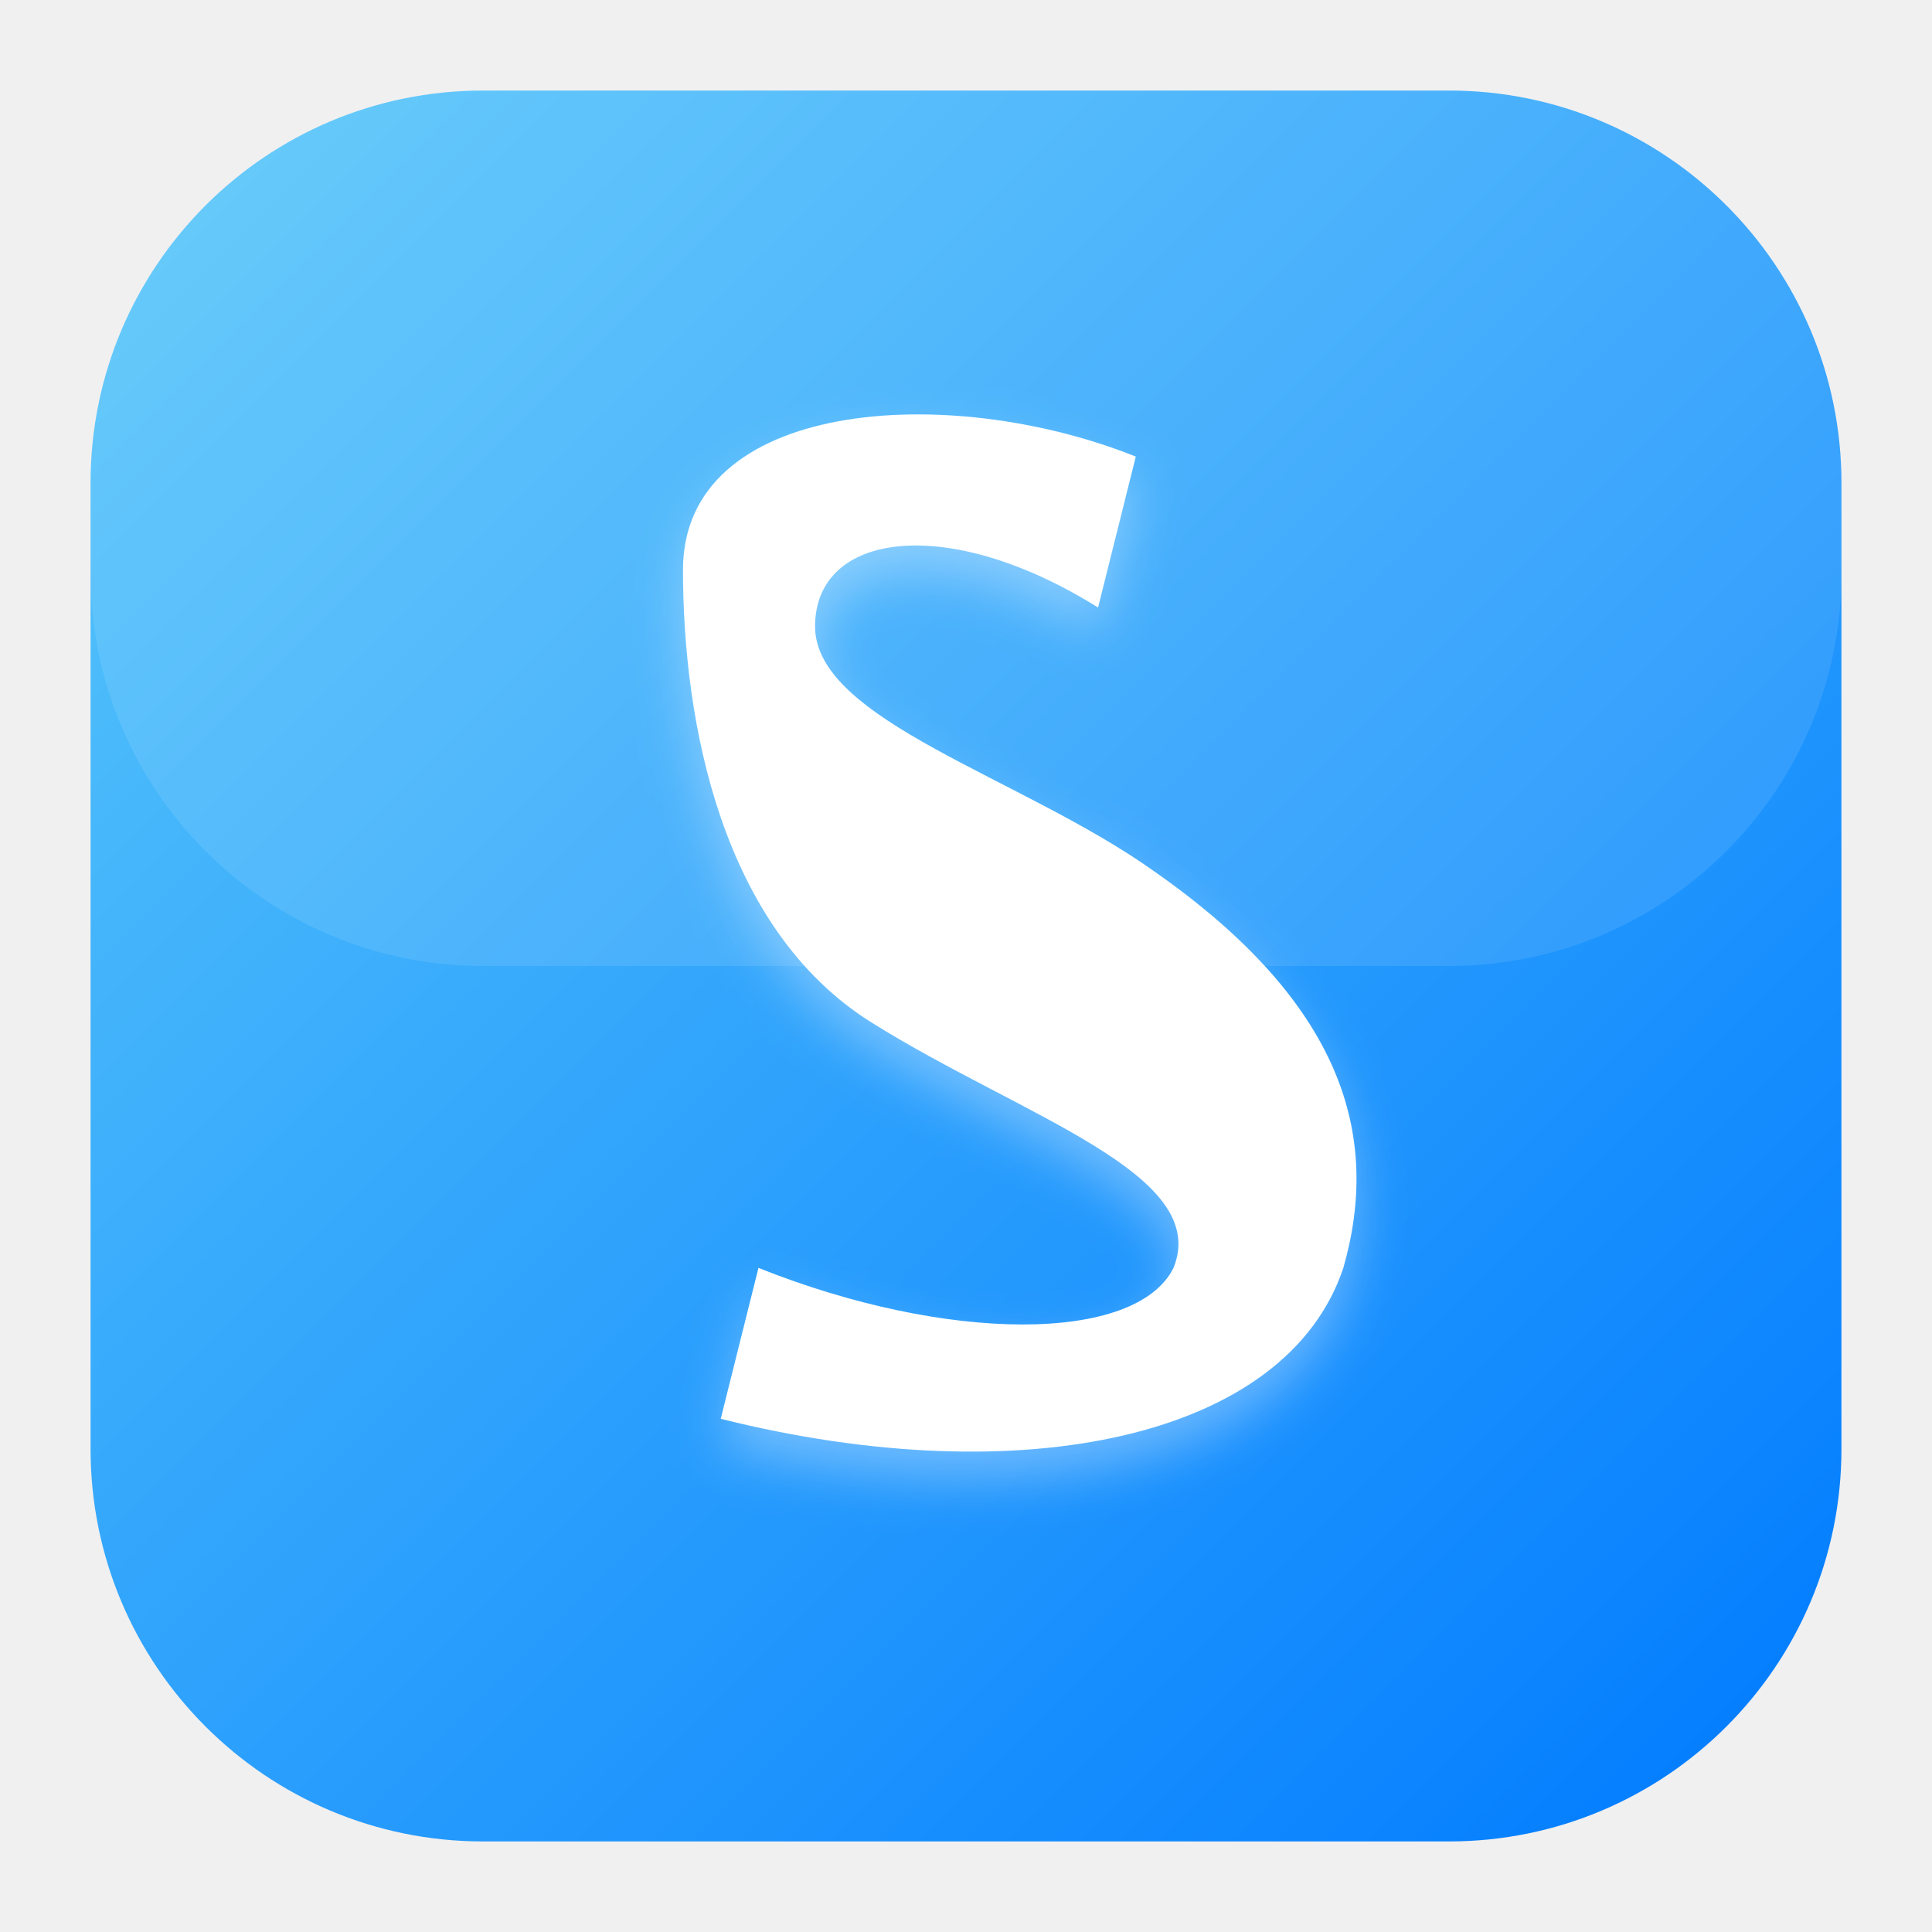
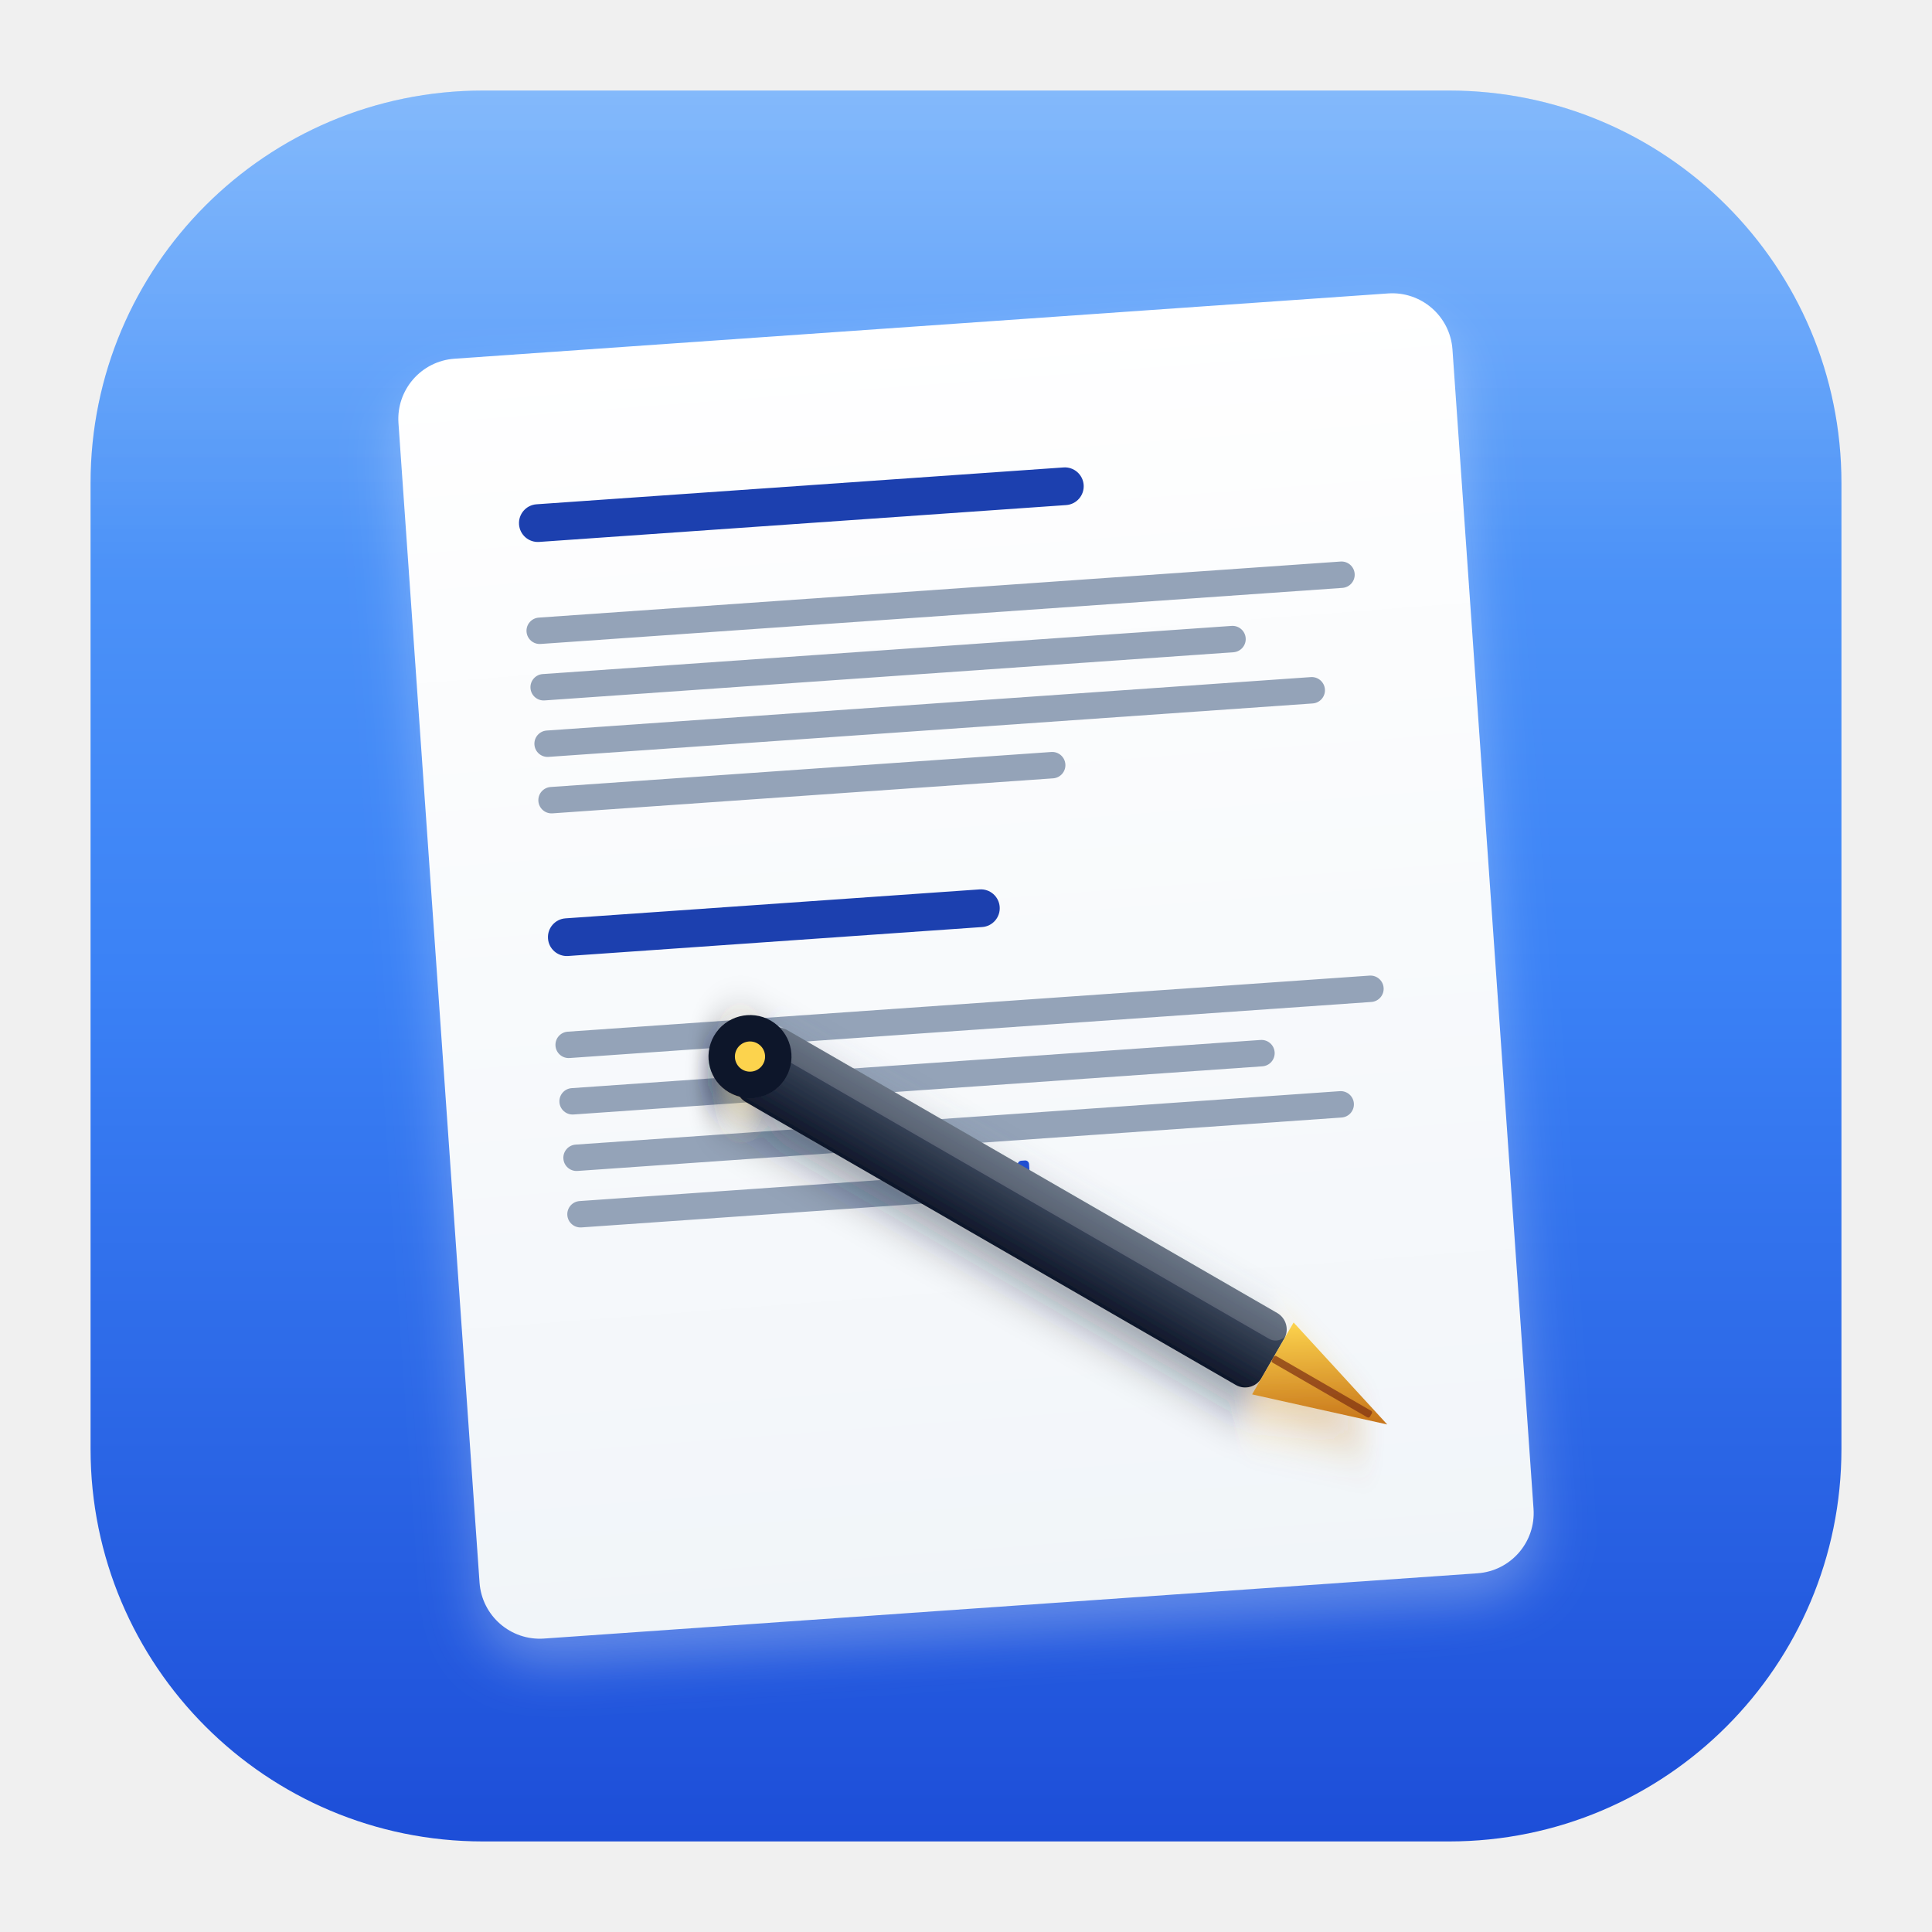
<svg xmlns="http://www.w3.org/2000/svg" viewBox="0 0 1024 1024">
  <defs>
-     <linearGradient id="bg" x1="0" y1="0" x2="1" y2="1">
-       <stop offset="0" stop-color="#5AC8FA" />
-       <stop offset="1" stop-color="#007AFF" />
+     <linearGradient id="bg" x1="0" y1="0" x2="0" y2="1">
+       <stop offset="0" stop-color="#60A5FA" />
+       <stop offset="0.5" stop-color="#3B82F6" />
+       <stop offset="1" stop-color="#1D4ED8" />
    </linearGradient>
-     <filter id="shadow" x="-20%" y="-20%" width="140%" height="140%">
+     <linearGradient id="highlight" x1="0" y1="0" x2="0" y2="1">
+       <stop offset="0" stop-color="white" stop-opacity="0.22" />
+       <stop offset="0.55" stop-color="white" stop-opacity="0" />
+     </linearGradient>
+     <linearGradient id="paper" x1="0" y1="0" x2="0" y2="1">
+       <stop offset="0" stop-color="#FFFFFF" />
+       <stop offset="1" stop-color="#F1F5F9" />
+     </linearGradient>
+     <linearGradient id="penBody" x1="0" y1="0" x2="0" y2="1">
+       <stop offset="0" stop-color="#475569" />
+       <stop offset="1" stop-color="#0F172A" />
+     </linearGradient>
+     <linearGradient id="nib" x1="0" y1="0" x2="1" y2="1">
+       <stop offset="0" stop-color="#FCD34D" />
+       <stop offset="1" stop-color="#B45309" />
+     </linearGradient>
+     <filter id="paperShadow" x="-10%" y="-10%" width="120%" height="120%">
      <feGaussianBlur stdDeviation="14" />
      <feOffset dx="0" dy="14" />
      <feComponentTransfer>
-         <feFuncA type="linear" slope="0.35" />
+         <feFuncA type="linear" slope="0.30" />
+       </feComponentTransfer>
+       <feMerge>
+         <feMergeNode />
+         <feMergeNode in="SourceGraphic" />
+       </feMerge>
+     </filter>
+     <filter id="penShadow" x="-20%" y="-20%" width="140%" height="140%">
+       <feGaussianBlur stdDeviation="10" />
+       <feOffset dx="0" dy="10" />
+       <feComponentTransfer>
+         <feFuncA type="linear" slope="0.45" />
      </feComponentTransfer>
      <feMerge>
        <feMergeNode />
        <feMergeNode in="SourceGraphic" />
      </feMerge>
    </filter>
  </defs>
  <rect x="48" y="48" width="928" height="928" rx="208" ry="208" fill="url(#bg)" />
-   <rect x="48" y="48" width="928" height="464" rx="208" ry="208" fill="white" opacity="0.10" />
-   <g transform="translate(512 512)" filter="url(#shadow)">
-     <path d="M -150 -210              C -150 -300, -10 -310, 90 -270              L 70 -190              C -10 -240, -80 -230, -80 -180              C -80 -130, 30 -100, 100 -50              C 200 20, 220 90, 200 160              C 170 250, 30 280, -130 240              L -110 160              C -10 200, 90 200, 110 160              C 130 110, 30 80, -50 30              C -130 -20, -150 -130, -150 -210 Z" fill="white" />
+   <rect x="48" y="48" width="928" height="464" rx="208" ry="208" fill="url(#highlight)" />
+   <g transform="translate(512 512) rotate(-4)" filter="url(#paperShadow)">
+     <rect x="-280" y="-340" width="560" height="680" rx="32" ry="32" fill="url(#paper)" />
+     <rect x="-220" y="-260" width="300" height="20" rx="10" ry="10" fill="#1E40AF" />
+     <rect x="-220" y="-200" width="440" height="14" rx="7" ry="7" fill="#94A3B8" />
+     <rect x="-220" y="-170" width="380" height="14" rx="7" ry="7" fill="#94A3B8" />
+     <rect x="-220" y="-140" width="420" height="14" rx="7" ry="7" fill="#94A3B8" />
+     <rect x="-220" y="-110" width="280" height="14" rx="7" ry="7" fill="#94A3B8" />
+     <rect x="-220" y="-40" width="240" height="20" rx="10" ry="10" fill="#1E40AF" />
+     <rect x="-220" y="20" width="440" height="14" rx="7" ry="7" fill="#94A3B8" />
+     <rect x="-220" y="50" width="380" height="14" rx="7" ry="7" fill="#94A3B8" />
+     <rect x="-220" y="80" width="420" height="14" rx="7" ry="7" fill="#94A3B8" />
+     <rect x="-220" y="110" width="220" height="14" rx="7" ry="7" fill="#94A3B8" />
+     <rect x="20" y="105" width="6" height="26" rx="2" ry="2" fill="#1D4ED8" />
+   </g>
+   <g transform="translate(640 700) rotate(30)" filter="url(#penShadow)">
+     <rect x="-280" y="-22" width="320" height="44" rx="10" ry="10" fill="url(#penBody)" />
+     <rect x="-280" y="-22" width="320" height="14" rx="7" ry="7" fill="white" opacity="0.18" />
+     <circle cx="-280" cy="0" r="22" fill="#0F172A" />
+     <circle cx="-280" cy="0" r="8" fill="#FCD34D" />
+     <polygon points="40,-22 110,0 40,22" fill="url(#nib)" />
+     <rect x="40" y="-2" width="60" height="4" rx="1" ry="1" fill="#7C2D12" opacity="0.7" />
  </g>
</svg>
